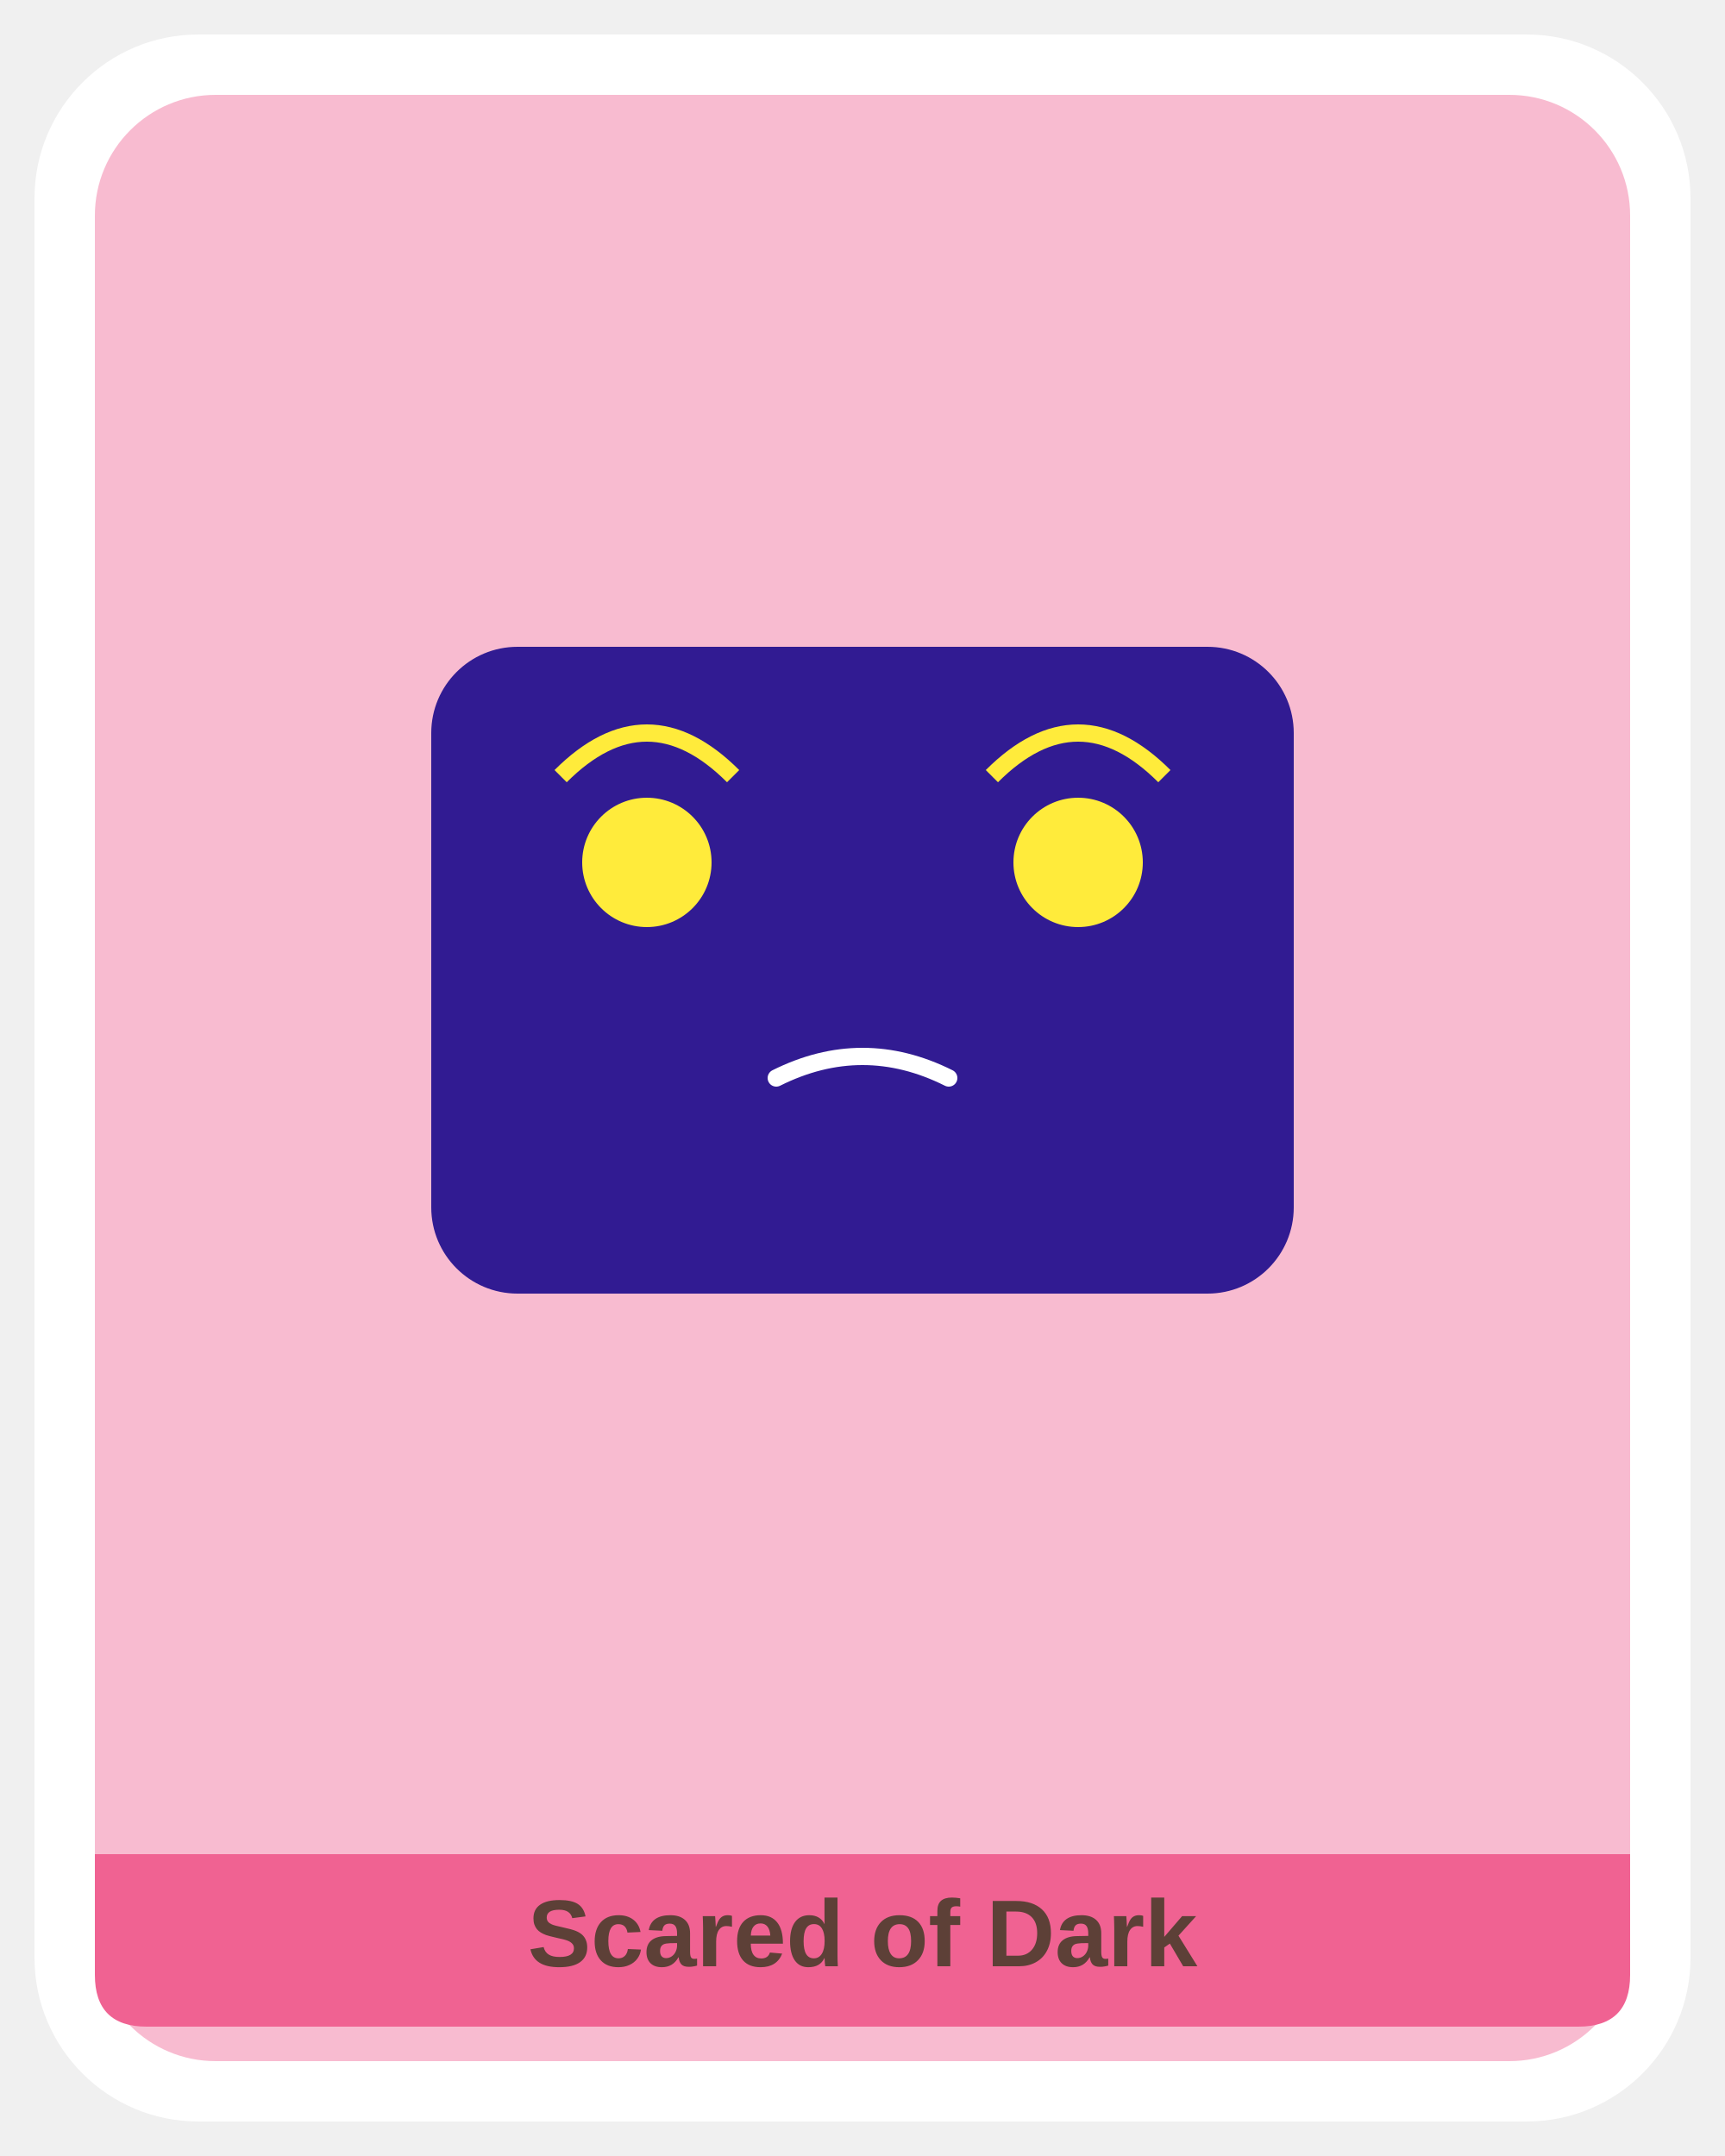
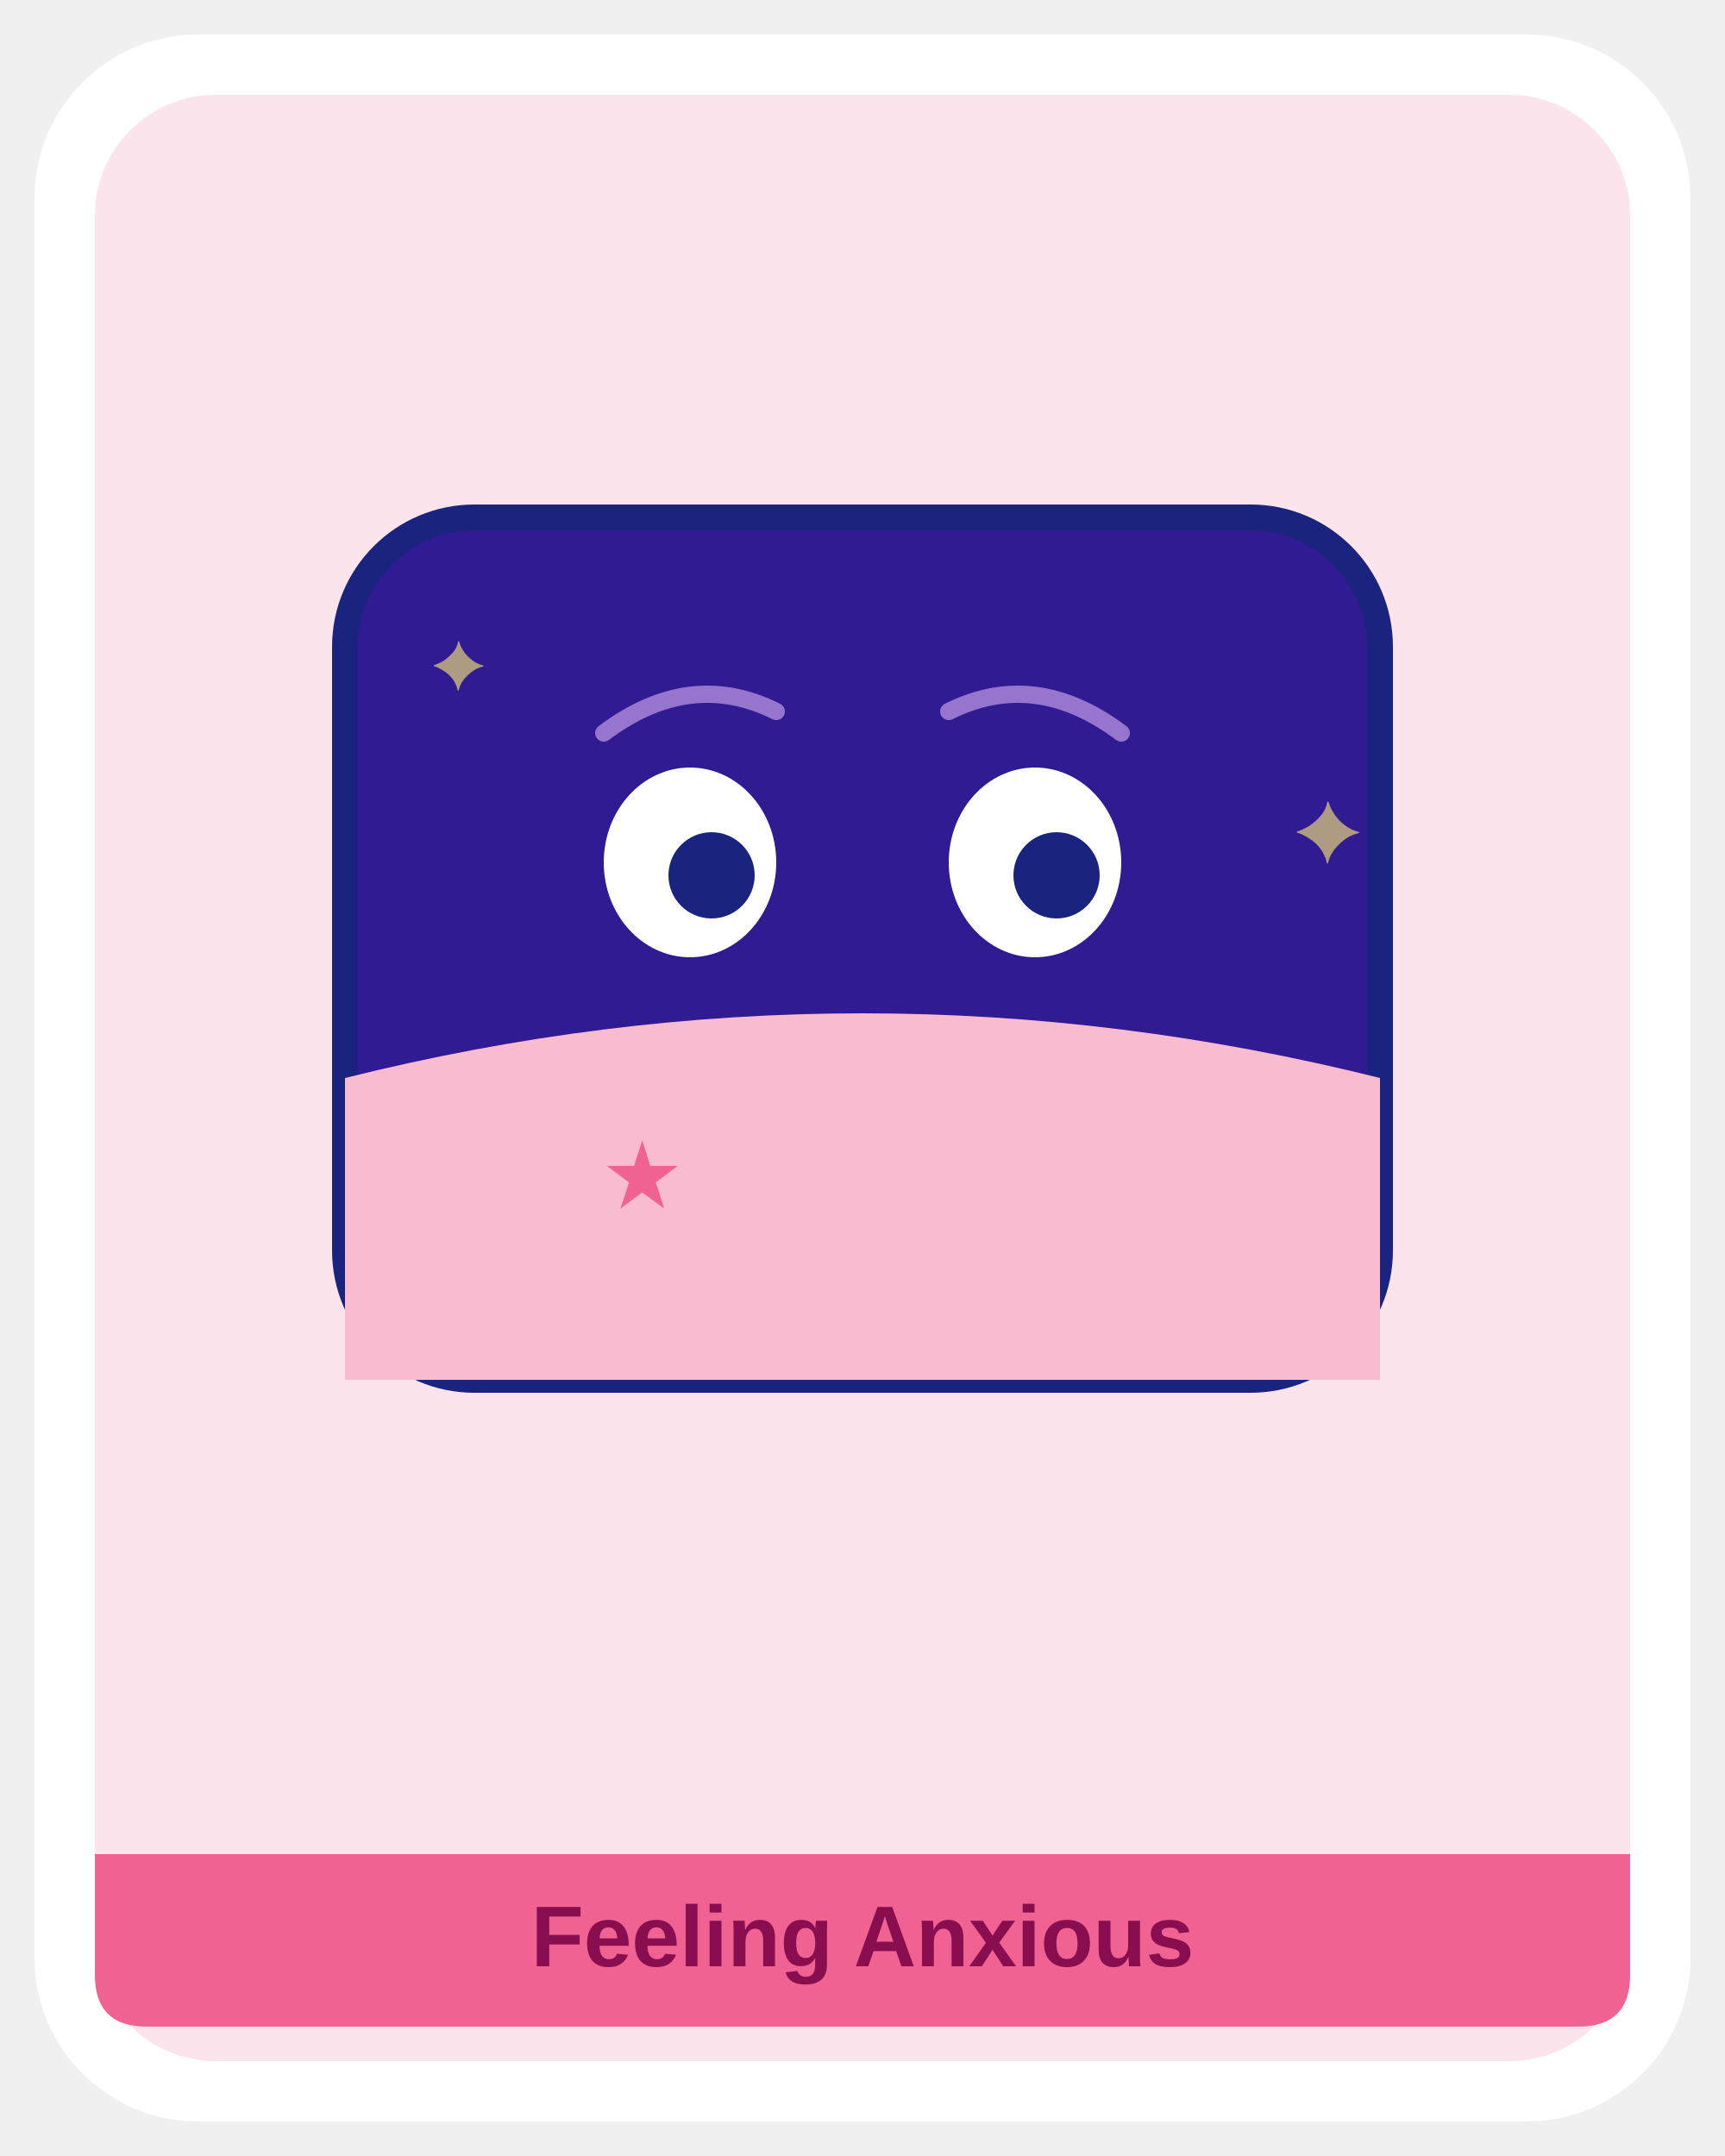
<svg xmlns="http://www.w3.org/2000/svg" width="400" height="500" viewBox="0 0 400 500" fill="none">
  <rect x="18" y="26" width="370" height="460" rx="38" fill="#E0E0E0" />
  <rect x="8" y="8" width="384" height="484" rx="38" fill="white" />
-   <rect x="22" y="22" width="356" height="456" rx="28" fill="#F8BBD0" />
+   <rect x="22" y="22" width="356" height="456" rx="28" fill="#FCE4EC" />
  <path d="M22 430 H378 V458 Q378 470 366 470 H34 Q22 470 22 458 Z" fill="#F06292" />
-   <text x="200" y="456" font-family="Arial Rounded MT Bold, Arial, sans-serif" font-size="22" font-weight="bold" fill="#5D4037" text-anchor="middle">Scared of Dark</text>
-   <rect x="100" y="150" width="200" height="150" rx="20" fill="#311B92" />
-   <circle cx="150" cy="200" r="15" fill="#FFEB3B" />
-   <circle cx="250" cy="200" r="15" fill="#FFEB3B" />
-   <path d="M180 250 Q200 240 220 250" stroke="white" stroke-width="4" fill="none" stroke-linecap="round" />
-   <path d="M130 180 Q150 160 170 180 M230 180 Q250 160 270 180" stroke="#FFEB3B" stroke-width="4" fill="none" />
+   <text x="200" y="456" font-family="Arial Rounded MT Bold, Arial, sans-serif" font-size="20" font-weight="bold" fill="#880E4F" text-anchor="middle">Feeling Anxious</text>
+   <rect x="80" y="120" width="240" height="200" rx="30" fill="#311B92" stroke="#1A237E" stroke-width="6" />
+   <path d="M80 250 Q200 220 320 250 L320 320 L80 320 Z" fill="#F8BBD0" />
+   <ellipse cx="160" cy="200" rx="20" ry="22" fill="white" />
+   <ellipse cx="240" cy="200" rx="20" ry="22" fill="white" />
+   <circle cx="165" cy="203" r="10" fill="#1A237E" />
+   <circle cx="245" cy="203" r="10" fill="#1A237E" />
+   <path d="M140 170 Q160 155 180 165" stroke="#9575CD" stroke-width="4" fill="none" stroke-linecap="round" />
+   <path d="M220 165 Q240 155 260 170" stroke="#9575CD" stroke-width="4" fill="none" stroke-linecap="round" />
+   <text x="100" y="160" font-size="16" fill="#FFF176" opacity="0.6">✦</text>
+   <text x="300" y="200" font-size="20" fill="#FFF176" opacity="0.6">✦</text>
+   <text x="140" y="280" font-size="22" fill="#F06292">★</text>
</svg>
